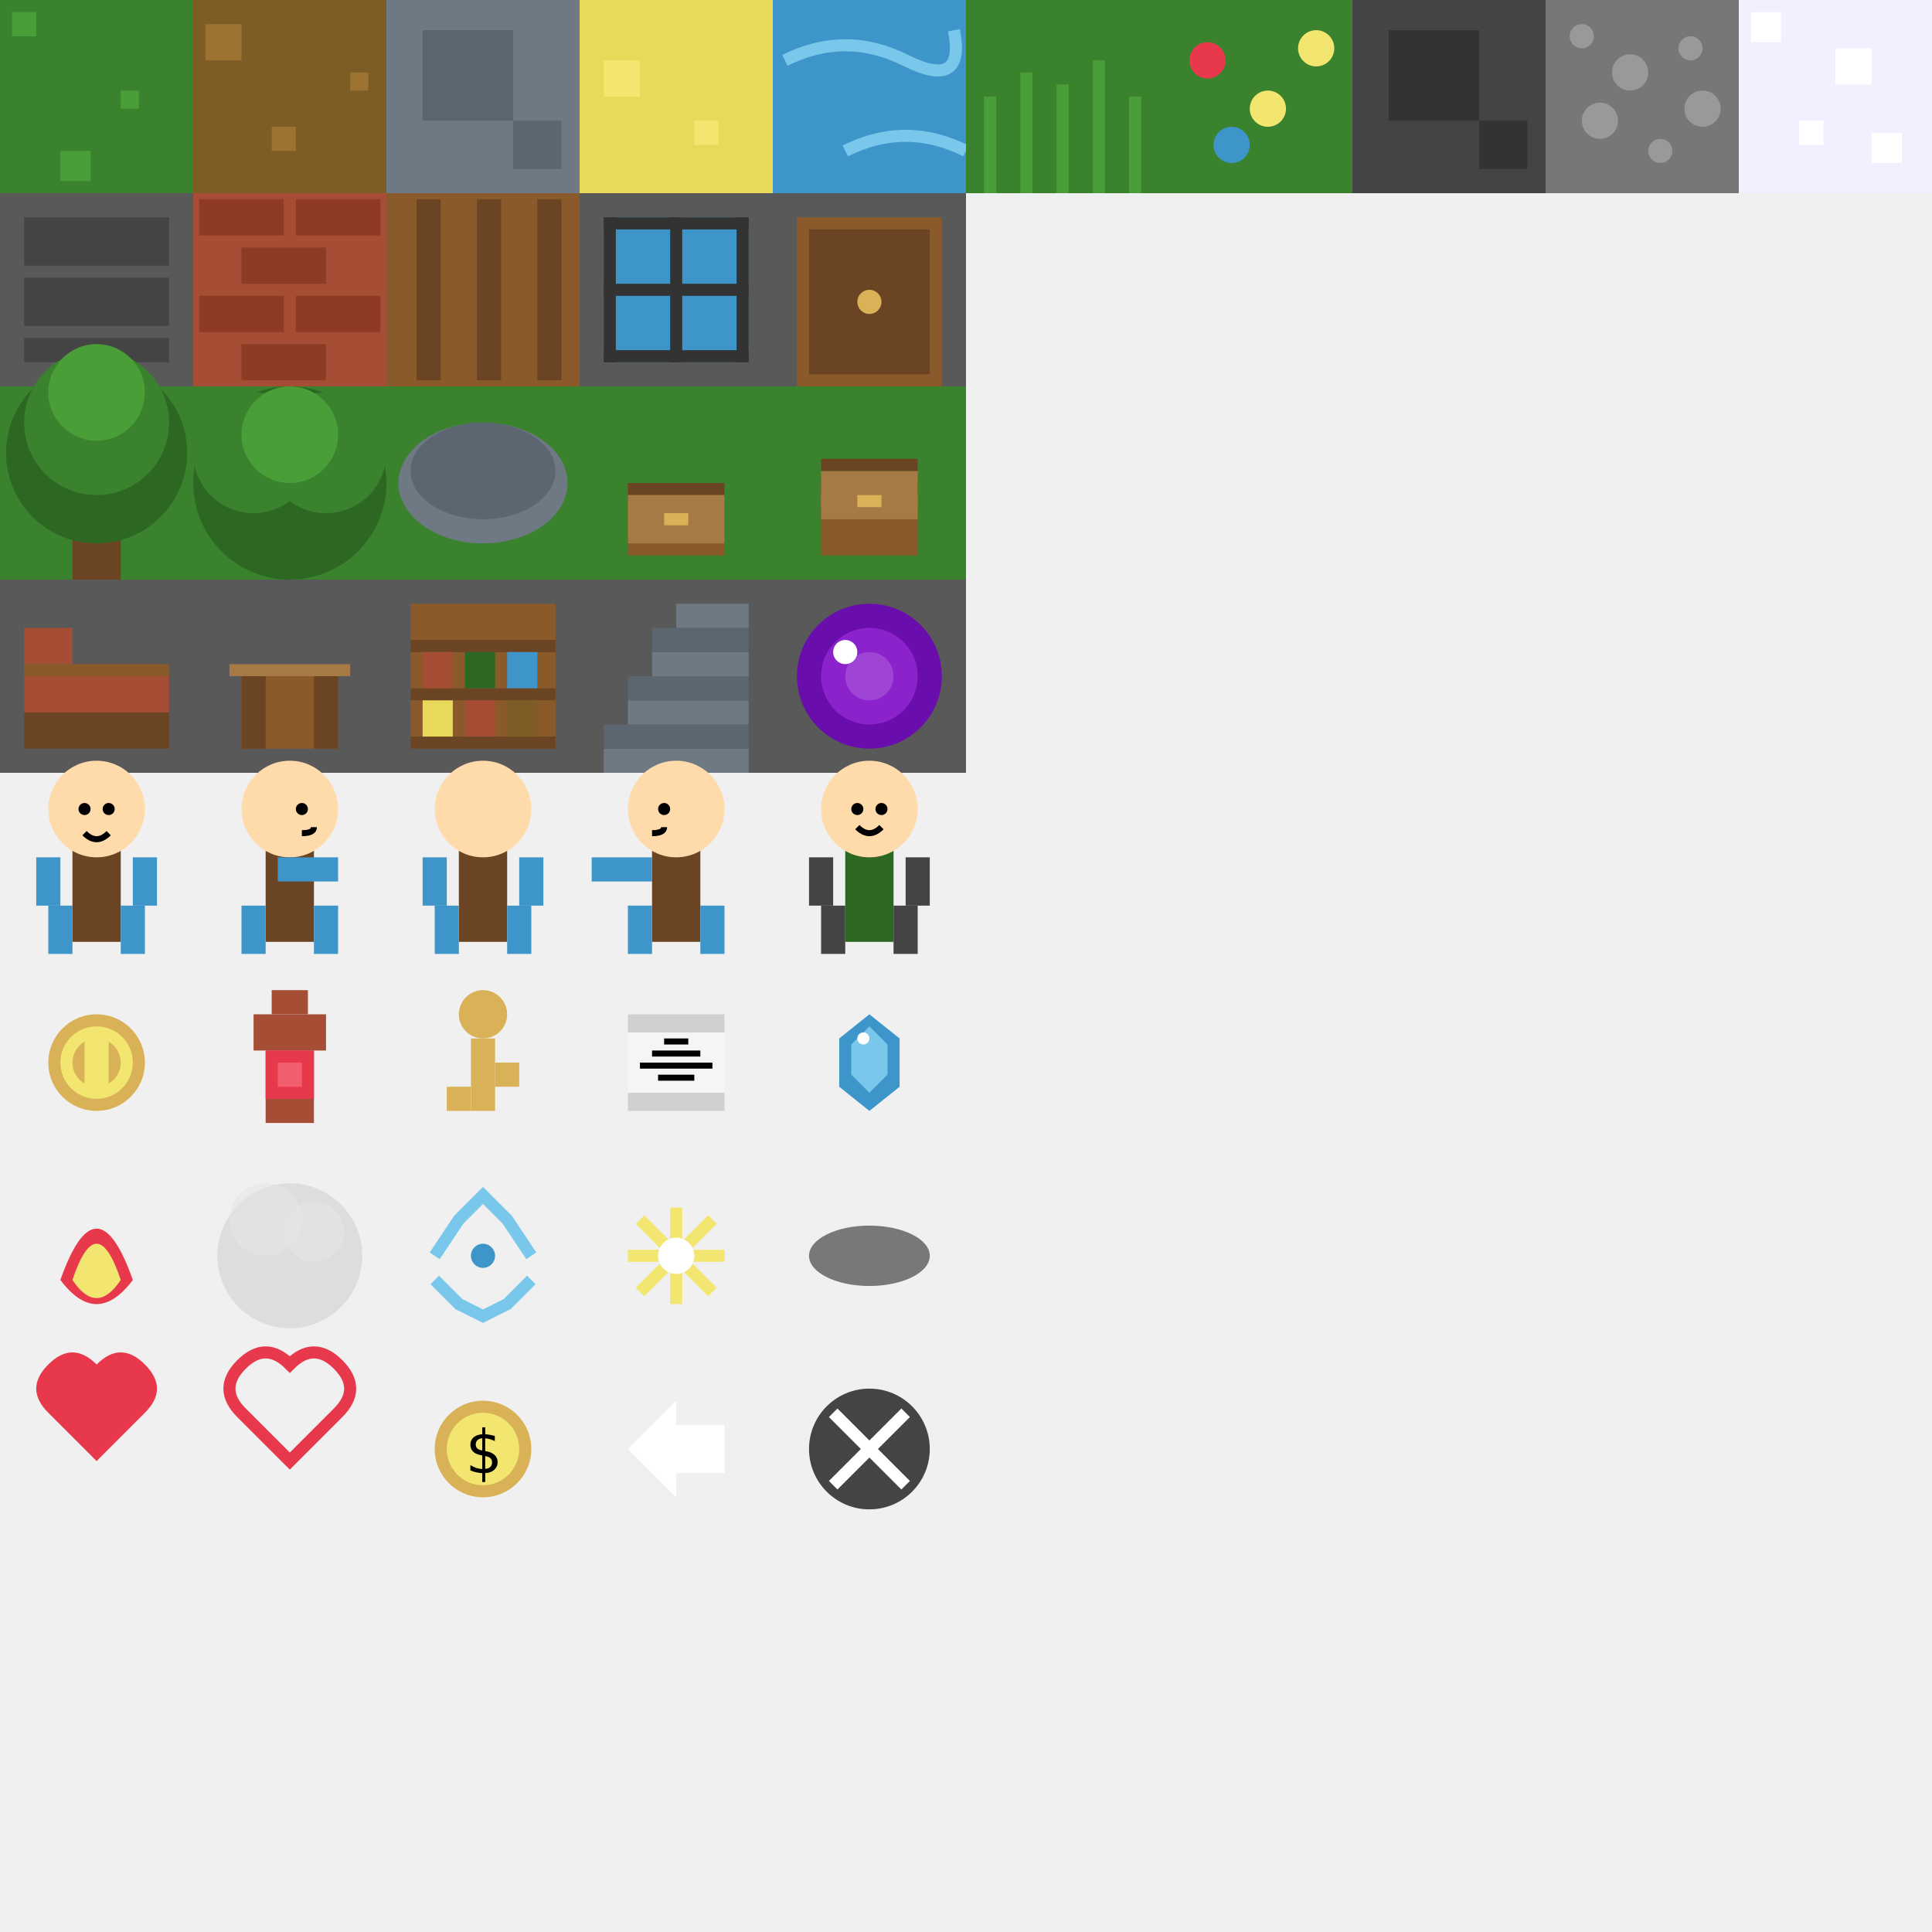
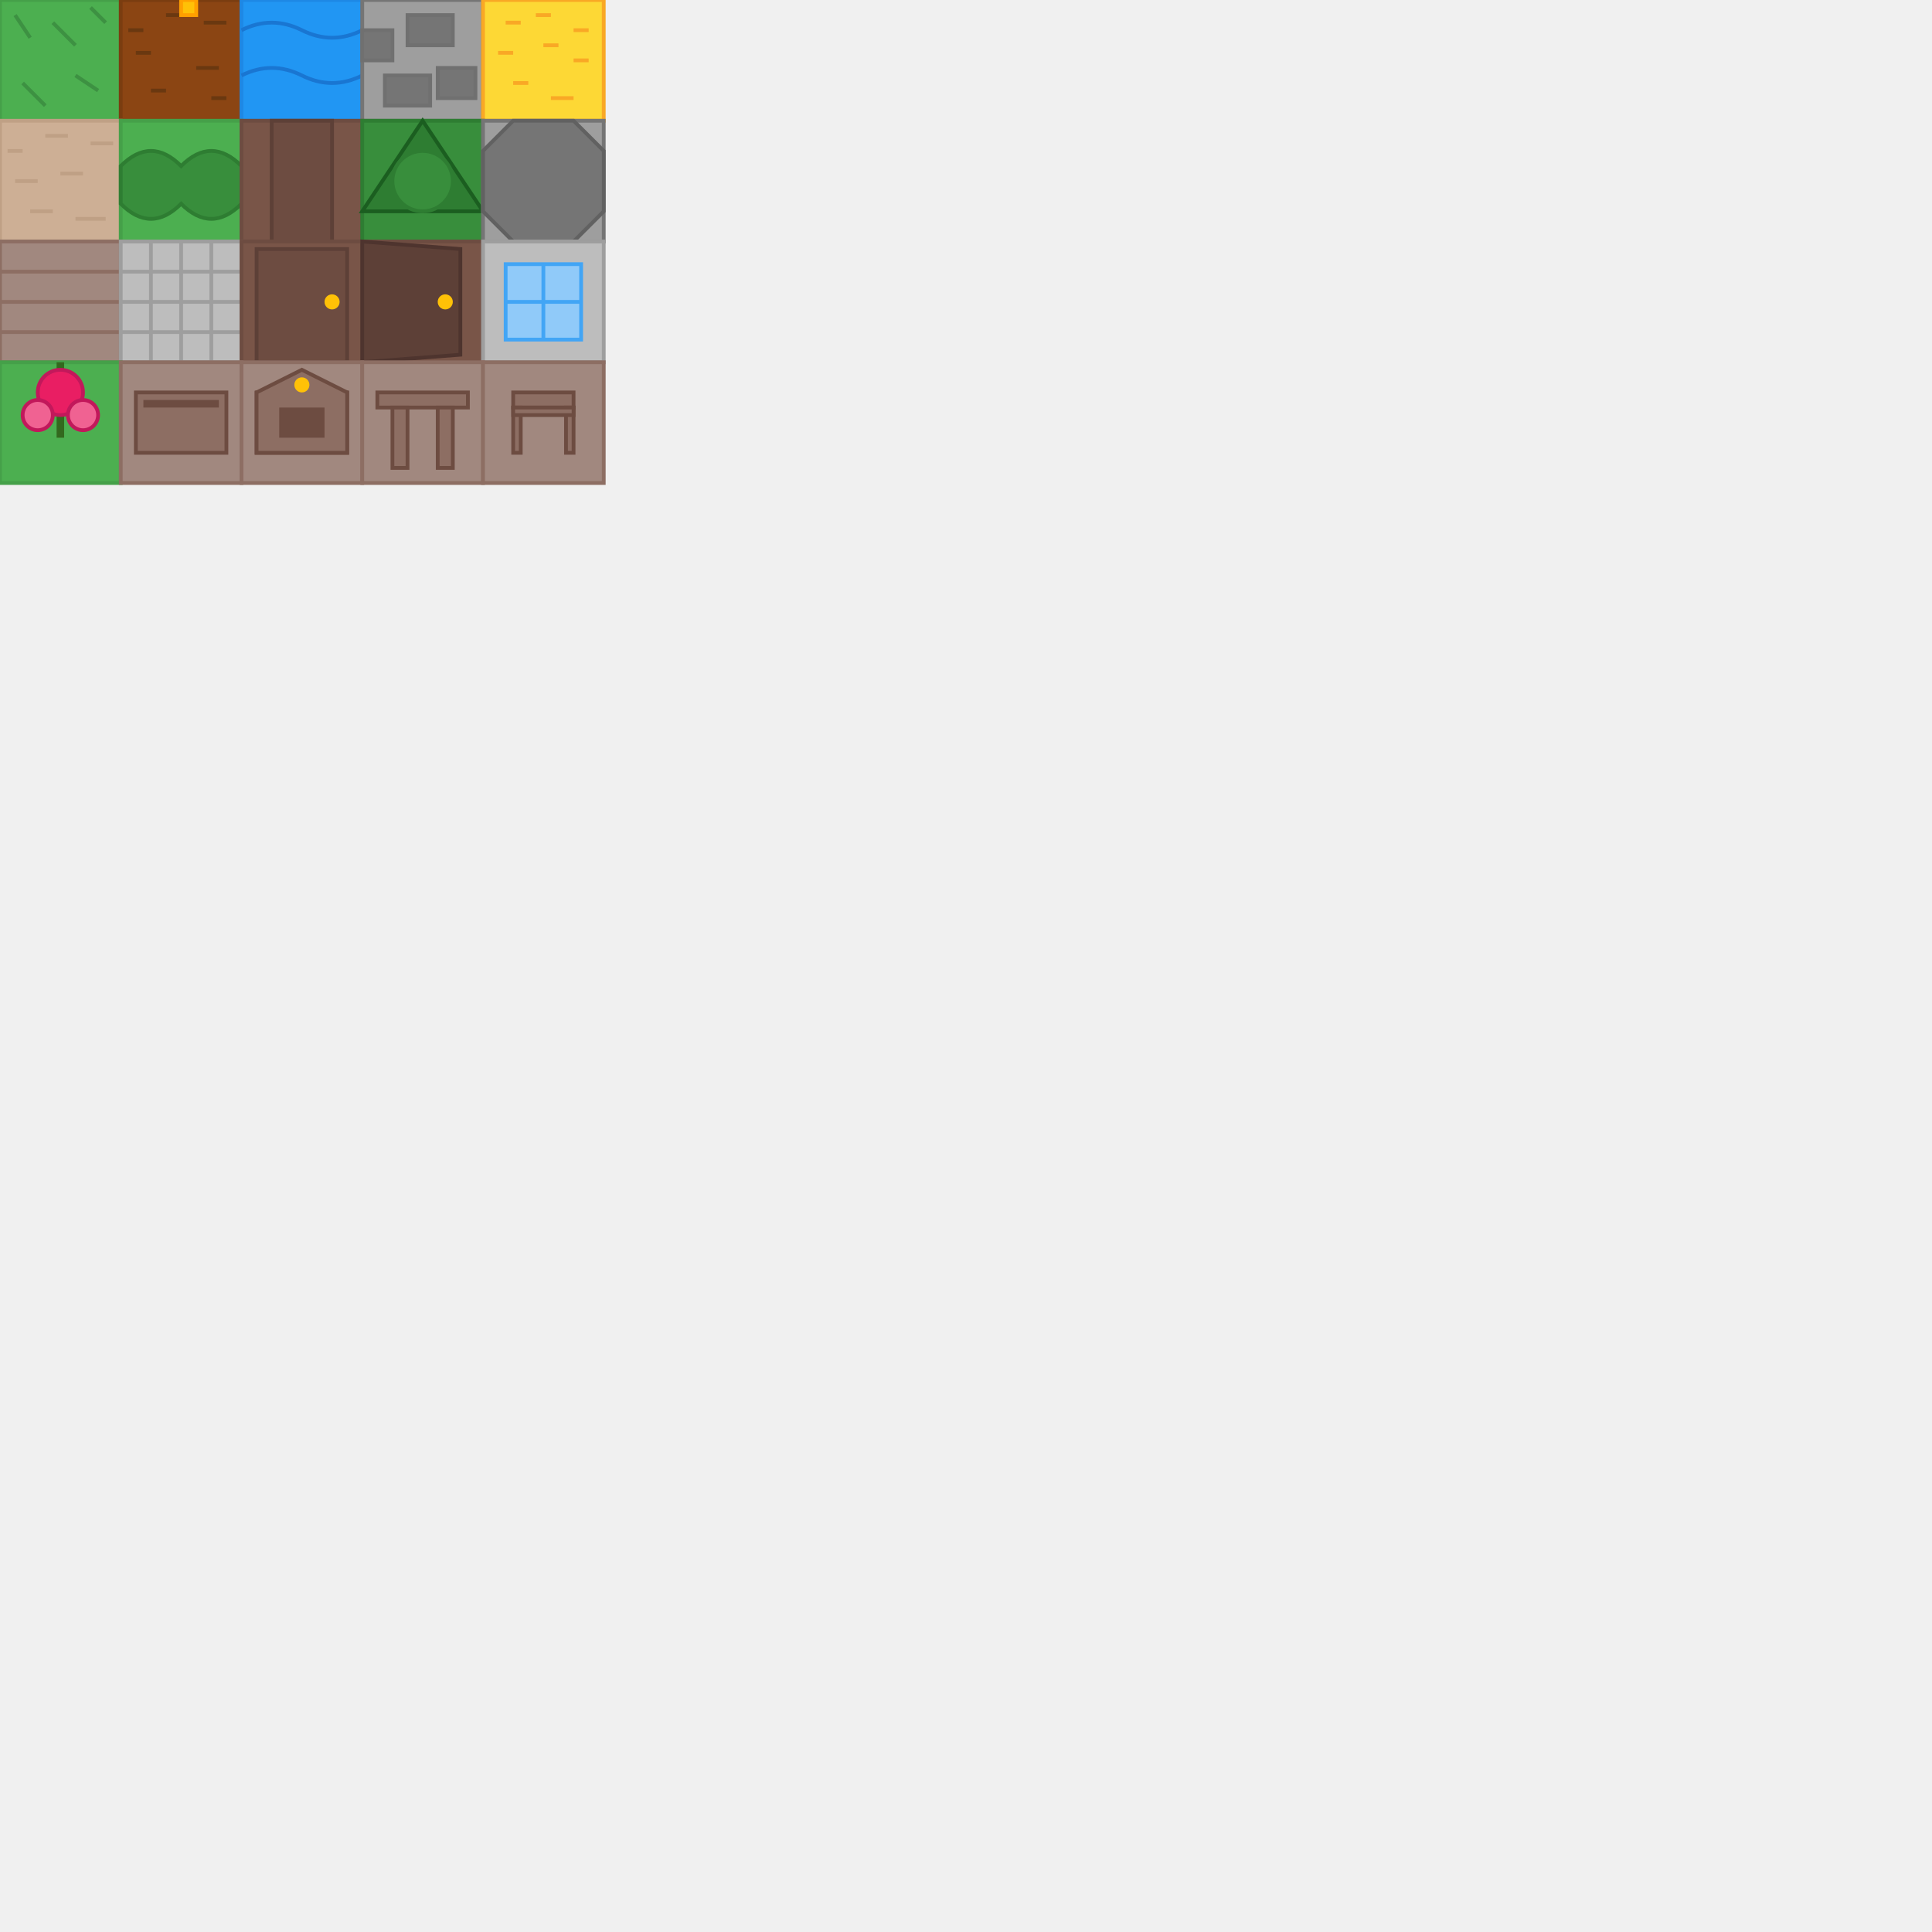
- <svg xmlns="http://www.w3.org/2000/svg" width="320" height="320" viewBox="0 0 320 320" fill="none">
-   <rect x="0" y="0" width="32" height="32" fill="#3a822e" />
-   <rect x="2" y="2" width="4" height="4" fill="#4a9e37" />
-   <rect x="20" y="15" width="3" height="3" fill="#4a9e37" />
-   <rect x="10" y="25" width="5" height="5" fill="#4a9e37" />
-   <rect x="32" y="0" width="32" height="32" fill="#7d5c25" />
-   <rect x="34" y="4" width="6" height="6" fill="#9c7331" />
-   <rect x="45" y="21" width="4" height="4" fill="#9c7331" />
-   <rect x="58" y="12" width="3" height="3" fill="#9c7331" />
-   <rect x="64" y="0" width="32" height="32" fill="#6e7984" />
-   <rect x="70" y="5" width="15" height="15" fill="#5c6670" />
-   <rect x="85" y="20" width="8" height="8" fill="#5c6670" />
-   <rect x="96" y="0" width="32" height="32" fill="#e8d95a" />
-   <rect x="100" y="10" width="6" height="6" fill="#f3e670" />
-   <rect x="115" y="20" width="4" height="4" fill="#f3e670" />
-   <rect x="128" y="0" width="32" height="32" fill="#3e95c9" />
-   <path d="M130,10 Q140,5 150,10 Q160,15 158,5" stroke="#79c8eb" stroke-width="2" fill="none" />
-   <path d="M140,25 Q150,20 160,25" stroke="#79c8eb" stroke-width="2" fill="none" />
-   <rect x="0" y="32" width="32" height="32" fill="#595959" />
-   <rect x="4" y="36" width="24" height="8" fill="#444444" />
-   <rect x="4" y="46" width="24" height="8" fill="#444444" />
-   <rect x="4" y="56" width="24" height="4" fill="#444444" />
-   <rect x="32" y="32" width="32" height="32" fill="#a54d35" />
-   <rect x="33" y="33" width="14" height="6" fill="#8e3b26" />
-   <rect x="49" y="33" width="14" height="6" fill="#8e3b26" />
-   <rect x="40" y="41" width="14" height="6" fill="#8e3b26" />
-   <rect x="33" y="49" width="14" height="6" fill="#8e3b26" />
-   <rect x="49" y="49" width="14" height="6" fill="#8e3b26" />
-   <rect x="40" y="57" width="14" height="6" fill="#8e3b26" />
-   <rect x="64" y="32" width="32" height="32" fill="#8b5a2b" />
-   <rect x="69" y="33" width="4" height="30" fill="#6b4423" />
-   <rect x="79" y="33" width="4" height="30" fill="#6b4423" />
-   <rect x="89" y="33" width="4" height="30" fill="#6b4423" />
-   <rect x="96" y="32" width="32" height="32" fill="#595959" />
-   <rect x="100" y="36" width="24" height="24" fill="#3e95c9" />
-   <rect x="100" y="36" width="24" height="2" fill="#333333" />
-   <rect x="100" y="58" width="24" height="2" fill="#333333" />
-   <rect x="100" y="36" width="2" height="24" fill="#333333" />
-   <rect x="122" y="36" width="2" height="24" fill="#333333" />
-   <rect x="111" y="36" width="2" height="24" fill="#333333" />
-   <rect x="100" y="47" width="24" height="2" fill="#333333" />
-   <rect x="128" y="32" width="32" height="32" fill="#595959" />
-   <rect x="132" y="36" width="24" height="28" fill="#8b5a2b" />
-   <rect x="134" y="38" width="20" height="24" fill="#6b4423" />
-   <circle cx="144" cy="50" r="2" fill="#d9b258" />
-   <rect x="0" y="64" width="32" height="32" fill="#3a822e" />
-   <rect x="12" y="80" width="8" height="16" fill="#6b4423" />
-   <circle cx="16" cy="75" r="15" fill="#2d6823" />
-   <circle cx="16" cy="70" r="12" fill="#3a822e" />
-   <circle cx="16" cy="65" r="8" fill="#4a9e37" />
-   <rect x="32" y="64" width="32" height="32" fill="#3a822e" />
-   <circle cx="48" cy="80" r="16" fill="#2d6823" />
-   <circle cx="42" cy="75" r="10" fill="#3a822e" />
-   <circle cx="54" cy="75" r="10" fill="#3a822e" />
-   <circle cx="48" cy="72" r="8" fill="#4a9e37" />
-   <rect x="64" y="64" width="32" height="32" fill="#3a822e" />
-   <ellipse cx="80" cy="80" rx="14" ry="10" fill="#6e7984" />
-   <ellipse cx="80" cy="78" rx="12" ry="8" fill="#5c6670" />
-   <rect x="96" y="64" width="32" height="32" fill="#3a822e" />
-   <rect x="104" y="80" width="16" height="12" fill="#8b5a2b" />
-   <rect x="104" y="80" width="16" height="2" fill="#6b4423" />
-   <rect x="104" y="82" width="16" height="8" fill="#a57a44" />
-   <rect x="110" y="85" width="4" height="2" fill="#d9b258" />
-   <rect x="128" y="64" width="32" height="32" fill="#3a822e" />
-   <rect x="136" y="80" width="16" height="12" fill="#8b5a2b" />
-   <rect x="136" y="80" width="16" height="2" fill="#6b4423" />
-   <rect x="136" y="82" width="16" height="4" fill="#a57a44" />
-   <rect x="136" y="78" width="16" height="6" fill="#a57a44" />
-   <rect x="136" y="76" width="16" height="2" fill="#6b4423" />
-   <rect x="142" y="82" width="4" height="2" fill="#d9b258" />
-   <rect x="0" y="96" width="32" height="32" fill="#595959" />
-   <rect x="4" y="112" width="24" height="12" fill="#6b4423" />
-   <rect x="4" y="110" width="24" height="2" fill="#8b5a2b" />
-   <rect x="4" y="112" width="24" height="6" fill="#a54d35" />
-   <rect x="4" y="104" width="8" height="6" fill="#a54d35" />
-   <rect x="32" y="96" width="32" height="32" fill="#595959" />
-   <rect x="40" y="112" width="16" height="12" fill="#8b5a2b" />
-   <rect x="38" y="110" width="20" height="2" fill="#a57a44" />
-   <rect x="40" y="112" width="4" height="12" fill="#6b4423" />
-   <rect x="52" y="112" width="4" height="12" fill="#6b4423" />
-   <rect x="64" y="96" width="32" height="32" fill="#595959" />
-   <rect x="68" y="100" width="24" height="24" fill="#8b5a2b" />
-   <rect x="68" y="106" width="24" height="2" fill="#6b4423" />
-   <rect x="68" y="114" width="24" height="2" fill="#6b4423" />
-   <rect x="68" y="122" width="24" height="2" fill="#6b4423" />
-   <rect x="70" y="108" width="5" height="6" fill="#a54d35" />
-   <rect x="77" y="108" width="5" height="6" fill="#2d6823" />
-   <rect x="84" y="108" width="5" height="6" fill="#3e95c9" />
-   <rect x="70" y="116" width="5" height="6" fill="#e8d95a" />
-   <rect x="77" y="116" width="5" height="6" fill="#a54d35" />
-   <rect x="84" y="116" width="5" height="6" fill="#7d5c25" />
-   <rect x="96" y="96" width="32" height="32" fill="#595959" />
-   <rect x="100" y="124" width="24" height="4" fill="#6e7984" />
-   <rect x="100" y="120" width="24" height="4" fill="#5c6670" />
-   <rect x="104" y="116" width="20" height="4" fill="#6e7984" />
-   <rect x="104" y="112" width="20" height="4" fill="#5c6670" />
-   <rect x="108" y="108" width="16" height="4" fill="#6e7984" />
-   <rect x="108" y="104" width="16" height="4" fill="#5c6670" />
-   <rect x="112" y="100" width="12" height="4" fill="#6e7984" />
-   <rect x="128" y="96" width="32" height="32" fill="#595959" />
-   <circle cx="144" cy="112" r="12" fill="#6a0dad" />
-   <circle cx="144" cy="112" r="8" fill="#8b22cc" />
-   <circle cx="144" cy="112" r="4" fill="#9f45d6" />
-   <circle cx="140" cy="108" r="2" fill="#ffffff" />
-   <rect x="0" y="128" width="32" height="32" fill="none" />
-   <rect x="12" y="140" width="8" height="16" fill="#6b4423" />
-   <circle cx="16" cy="134" r="8" fill="#ffdbac" />
-   <rect x="8" y="150" width="4" height="8" fill="#3e95c9" />
-   <rect x="20" y="150" width="4" height="8" fill="#3e95c9" />
-   <rect x="6" y="142" width="4" height="8" fill="#3e95c9" />
-   <rect x="22" y="142" width="4" height="8" fill="#3e95c9" />
-   <ellipse cx="14" cy="134" rx="1" ry="1" fill="#000000" />
-   <ellipse cx="18" cy="134" rx="1" ry="1" fill="#000000" />
-   <path d="M14,138 Q16,140 18,138" stroke="#000000" stroke-width="1" fill="none" />
-   <rect x="32" y="128" width="32" height="32" fill="none" />
-   <rect x="44" y="140" width="8" height="16" fill="#6b4423" />
-   <circle cx="48" cy="134" r="8" fill="#ffdbac" />
-   <rect x="40" y="150" width="4" height="8" fill="#3e95c9" />
-   <rect x="52" y="150" width="4" height="8" fill="#3e95c9" />
-   <rect x="46" y="142" width="10" height="4" fill="#3e95c9" />
-   <ellipse cx="50" cy="134" rx="1" ry="1" fill="#000000" />
-   <path d="M50,138 Q52,138 52,137" stroke="#000000" stroke-width="1" fill="none" />
-   <rect x="64" y="128" width="32" height="32" fill="none" />
-   <rect x="76" y="140" width="8" height="16" fill="#6b4423" />
-   <circle cx="80" cy="134" r="8" fill="#ffdbac" />
-   <rect x="72" y="150" width="4" height="8" fill="#3e95c9" />
-   <rect x="84" y="150" width="4" height="8" fill="#3e95c9" />
-   <rect x="70" y="142" width="4" height="8" fill="#3e95c9" />
-   <rect x="86" y="142" width="4" height="8" fill="#3e95c9" />
-   <rect x="96" y="128" width="32" height="32" fill="none" />
-   <rect x="108" y="140" width="8" height="16" fill="#6b4423" />
-   <circle cx="112" cy="134" r="8" fill="#ffdbac" />
-   <rect x="104" y="150" width="4" height="8" fill="#3e95c9" />
-   <rect x="116" y="150" width="4" height="8" fill="#3e95c9" />
-   <rect x="98" y="142" width="10" height="4" fill="#3e95c9" />
-   <ellipse cx="110" cy="134" rx="1" ry="1" fill="#000000" />
-   <path d="M108,138 Q110,138 110,137" stroke="#000000" stroke-width="1" fill="none" />
-   <rect x="128" y="128" width="32" height="32" fill="none" />
-   <rect x="140" y="140" width="8" height="16" fill="#2d6823" />
-   <circle cx="144" cy="134" r="8" fill="#ffdbac" />
-   <rect x="136" y="150" width="4" height="8" fill="#444444" />
-   <rect x="148" y="150" width="4" height="8" fill="#444444" />
-   <rect x="134" y="142" width="4" height="8" fill="#444444" />
-   <rect x="150" y="142" width="4" height="8" fill="#444444" />
-   <ellipse cx="142" cy="134" rx="1" ry="1" fill="#000000" />
-   <ellipse cx="146" cy="134" rx="1" ry="1" fill="#000000" />
-   <path d="M142,137 Q144,139 146,137" stroke="#000000" stroke-width="1" fill="none" />
-   <rect x="0" y="160" width="32" height="32" fill="none" />
-   <circle cx="16" cy="176" r="8" fill="#d9b258" />
-   <circle cx="16" cy="176" r="6" fill="#f3e670" />
-   <circle cx="16" cy="176" r="4" fill="#d9b258" />
-   <path d="M14,172 L18,172 L18,180 L14,180 Z" fill="#f3e670" />
-   <rect x="32" y="160" width="32" height="32" fill="none" />
-   <rect x="44" y="174" width="8" height="12" fill="#a54d35" />
-   <rect x="42" y="168" width="12" height="6" fill="#a54d35" />
-   <rect x="45" y="164" width="6" height="4" fill="#a54d35" />
-   <rect x="44" y="174" width="8" height="8" fill="#e8394c" />
-   <rect x="46" y="176" width="4" height="4" fill="#f25e6d" />
-   <rect x="64" y="160" width="32" height="32" fill="none" />
-   <circle cx="80" cy="168" r="4" fill="#d9b258" />
-   <rect x="78" y="172" width="4" height="12" fill="#d9b258" />
-   <rect x="82" y="176" width="4" height="4" fill="#d9b258" />
-   <rect x="74" y="180" width="4" height="4" fill="#d9b258" />
-   <rect x="96" y="160" width="32" height="32" fill="none" />
-   <rect x="104" y="168" width="16" height="16" fill="#f5f5f5" />
-   <rect x="104" y="168" width="16" height="3" fill="#d0d0d0" />
-   <rect x="104" y="181" width="16" height="3" fill="#d0d0d0" />
-   <rect x="110" y="172" width="4" height="1" fill="#000000" />
-   <rect x="108" y="174" width="8" height="1" fill="#000000" />
-   <rect x="106" y="176" width="12" height="1" fill="#000000" />
-   <rect x="109" y="178" width="6" height="1" fill="#000000" />
-   <rect x="128" y="160" width="32" height="32" fill="none" />
-   <polygon points="144,168 139,172 139,180 144,184 149,180 149,172" fill="#3e95c9" />
-   <polygon points="144,170 141,173 141,178 144,181 147,178 147,173" fill="#79c8eb" />
-   <circle cx="143" cy="172" r="1" fill="#ffffff" />
-   <rect x="0" y="192" width="32" height="32" fill="none" />
-   <path d="M10,212 Q16,195 22,212 Q16,220 10,212 Z" fill="#e8394c" />
-   <path d="M12,212 Q16,200 20,212 Q16,218 12,212 Z" fill="#f3e670" />
-   <rect x="32" y="192" width="32" height="32" fill="none" />
-   <circle cx="48" cy="208" r="12" fill="#d0d0d0" fill-opacity="0.6" />
-   <circle cx="44" cy="202" r="6" fill="#e6e6e6" fill-opacity="0.6" />
-   <circle cx="52" cy="204" r="5" fill="#e6e6e6" fill-opacity="0.6" />
-   <rect x="64" y="192" width="32" height="32" fill="none" />
-   <path d="M72,208 L76,202 L80,198 L84,202 L88,208" stroke="#79c8eb" stroke-width="2" fill="none" />
-   <path d="M72,212 L76,216 L80,218 L84,216 L88,212" stroke="#79c8eb" stroke-width="2" fill="none" />
-   <circle cx="80" cy="208" r="2" fill="#3e95c9" />
-   <rect x="96" y="192" width="32" height="32" fill="none" />
-   <path d="M112,200 L112,216" stroke="#f3e670" stroke-width="2" />
-   <path d="M104,208 L120,208" stroke="#f3e670" stroke-width="2" />
-   <path d="M106,202 L118,214" stroke="#f3e670" stroke-width="2" />
-   <path d="M106,214 L118,202" stroke="#f3e670" stroke-width="2" />
-   <circle cx="112" cy="208" r="3" fill="#ffffff" />
-   <rect x="128" y="192" width="32" height="32" fill="none" />
-   <ellipse cx="144" cy="208" rx="10" ry="5" fill="rgba(0,0,0,0.5)" />
-   <rect x="0" y="224" width="32" height="32" fill="none" />
-   <path d="M16,242 L8,234 Q4,230 8,226 Q12,222 16,226 Q20,222 24,226 Q28,230 24,234 Z" fill="#e8394c" />
-   <rect x="32" y="224" width="32" height="32" fill="none" />
-   <path d="M48,242 L40,234 Q36,230 40,226 Q44,222 48,226 Q52,222 56,226 Q60,230 56,234 Z" fill="none" stroke="#e8394c" stroke-width="2" />
-   <rect x="64" y="224" width="32" height="32" fill="none" />
-   <circle cx="80" cy="240" r="8" fill="#d9b258" />
-   <circle cx="80" cy="240" r="6" fill="#f3e670" />
-   <text x="80" y="244" font-family="monospace" font-size="10" fill="#000000" text-anchor="middle">$</text>
-   <rect x="96" y="224" width="32" height="32" fill="none" />
-   <polygon points="112,232 104,240 112,248 112,244 120,244 120,236 112,236" fill="#ffffff" />
-   <rect x="128" y="224" width="32" height="32" fill="none" />
-   <circle cx="144" cy="240" r="10" fill="#444444" />
-   <path d="M138,234 L150,246" stroke="#ffffff" stroke-width="2" />
-   <path d="M150,234 L138,246" stroke="#ffffff" stroke-width="2" />
-   <rect x="160" y="0" width="32" height="32" fill="#3a822e" />
-   <path d="M164,16 L164,32" stroke="#4a9e37" stroke-width="2" />
-   <path d="M170,12 L170,32" stroke="#4a9e37" stroke-width="2" />
-   <path d="M176,14 L176,32" stroke="#4a9e37" stroke-width="2" />
-   <path d="M182,10 L182,32" stroke="#4a9e37" stroke-width="2" />
-   <path d="M188,16 L188,32" stroke="#4a9e37" stroke-width="2" />
-   <rect x="192" y="0" width="32" height="32" fill="#3a822e" />
-   <circle cx="200" cy="10" r="3" fill="#e8394c" />
-   <circle cx="210" cy="18" r="3" fill="#f3e670" />
-   <circle cx="204" cy="24" r="3" fill="#3e95c9" />
-   <circle cx="218" cy="8" r="3" fill="#f3e670" />
-   <rect x="224" y="0" width="32" height="32" fill="#444444" />
-   <rect x="230" y="5" width="15" height="15" fill="#333333" />
-   <rect x="245" y="20" width="8" height="8" fill="#333333" />
-   <rect x="256" y="0" width="32" height="32" fill="#777777" />
-   <circle cx="262" cy="6" r="2" fill="#999999" />
-   <circle cx="270" cy="12" r="3" fill="#999999" />
-   <circle cx="280" cy="8" r="2" fill="#999999" />
-   <circle cx="265" cy="20" r="3" fill="#999999" />
-   <circle cx="275" cy="25" r="2" fill="#999999" />
-   <circle cx="282" cy="18" r="3" fill="#999999" />
-   <rect x="288" y="0" width="32" height="32" fill="#f0f0ff" />
-   <rect x="290" y="2" width="5" height="5" fill="#ffffff" />
-   <rect x="304" y="8" width="6" height="6" fill="#ffffff" />
-   <rect x="298" y="20" width="4" height="4" fill="#ffffff" />
-   <rect x="310" y="22" width="5" height="5" fill="#ffffff" />
+ <svg xmlns="http://www.w3.org/2000/svg" width="256" height="256" version="1.1" viewBox="0 0 256 256">
+   <rect x="0" y="0" width="16" height="16" fill="#4CAF50" />
+   <path d="M0,0 L16,0 L16,16 L0,16 Z" fill="none" stroke="#45A049" stroke-width="0.5" />
+   <path d="M2,2 L4,5 M7,3 L10,6 M12,1 L14,3 M3,11 L6,14 M10,10 L13,12" stroke="#3D9142" stroke-width="0.5" />
+   <rect x="16" y="0" width="16" height="16" fill="#8B4513" />
+   <path d="M16,0 L32,0 L32,16 L16,16 Z" fill="none" stroke="#7A3D10" stroke-width="0.5" />
+   <path d="M17,4 L19,4 M22,2 L24,2 M27,3 L30,3 M18,7 L20,7 M26,9 L29,9 M20,12 L22,12 M28,13 L30,13" stroke="#6A3810" stroke-width="0.5" />
+   <rect x="32" y="0" width="16" height="16" fill="#2196F3" />
+   <path d="M32,0 L48,0 L48,16 L32,16 Z" fill="none" stroke="#1E88E5" stroke-width="0.5" />
+   <path d="M32,4 Q36,2 40,4 Q44,6 48,4 M32,10 Q36,8 40,10 Q44,12 48,10" stroke="#1976D2" stroke-width="0.5" fill="none" />
+   <rect x="48" y="0" width="16" height="16" fill="#9E9E9E" />
+   <path d="M48,0 L64,0 L64,16 L48,16 Z" fill="none" stroke="#757575" stroke-width="0.5" />
+   <path d="M48,4 L52,4 L52,8 L48,8 Z M54,2 L60,2 L60,6 L54,6 Z M51,10 L57,10 L57,14 L51,14 Z M58,9 L63,9 L63,13 L58,13 Z" fill="#757575" stroke="#707070" stroke-width="0.5" />
+   <rect x="64" y="0" width="16" height="16" fill="#FDD835" />
+   <path d="M64,0 L80,0 L80,16 L64,16 Z" fill="none" stroke="#F9A825" stroke-width="0.5" />
+   <path d="M67,3 L69,3 M71,2 L73,2 M76,4 L78,4 M66,7 L68,7 M72,6 L74,6 M76,8 L78,8 M68,11 L70,11 M73,13 L76,13" stroke="#F9A825" stroke-width="0.5" />
+   <rect x="0" y="16" width="16" height="16" fill="#CDAF95" />
+   <path d="M0,16 L16,16 L16,32 L0,32 Z" fill="none" stroke="#BFA085" stroke-width="0.5" />
+   <path d="M1,20 L3,20 M6,18 L9,18 M12,19 L15,19 M2,24 L5,24 M8,23 L11,23 M4,28 L7,28 M10,29 L14,29" stroke="#BFA085" stroke-width="0.5" />
+   <rect x="16" y="16" width="16" height="16" fill="#4CAF50" />
+   <path d="M16,16 L32,16 L32,32 L16,32 Z" fill="none" stroke="#45A049" stroke-width="0.5" />
+   <path d="M16,22 Q20,18 24,22 Q28,18 32,22 L32,27 Q28,31 24,27 Q20,31 16,27 Z" fill="#388E3C" stroke="#2E7D32" stroke-width="0.5" />
+   <rect x="32" y="16" width="16" height="16" fill="#795548" />
+   <path d="M32,16 L48,16 L48,32 L32,32 Z" fill="none" stroke="#6D4C41" stroke-width="0.5" />
+   <rect x="36" y="16" width="8" height="16" fill="#6D4C41" stroke="#5D4037" stroke-width="0.5" />
+   <rect x="48" y="16" width="16" height="16" fill="#388E3C" />
+   <path d="M48,16 L64,16 L64,32 L48,32 Z" fill="none" stroke="#2E7D32" stroke-width="0.5" />
+   <path d="M48,28 L56,16 L64,28 Z" fill="#2E7D32" stroke="#1B5E20" stroke-width="0.5" />
+   <circle cx="56" cy="24" r="4" fill="#388E3C" stroke="#2E7D32" stroke-width="0.5" />
+   <rect x="64" y="16" width="16" height="16" fill="#9E9E9E" />
+   <path d="M64,16 L80,16 L80,32 L64,32 Z" fill="none" stroke="#757575" stroke-width="0.5" />
+   <path d="M68,16 L76,16 L80,20 L80,28 L76,32 L68,32 L64,28 L64,20 Z" fill="#757575" stroke="#616161" stroke-width="0.5" />
+   <rect x="0" y="32" width="16" height="16" fill="#A1887F" />
+   <path d="M0,32 L16,32 L16,48 L0,48 Z" fill="none" stroke="#8D6E63" stroke-width="0.5" />
+   <path d="M0,36 L16,36 M0,40 L16,40 M0,44 L16,44" stroke="#8D6E63" stroke-width="0.5" />
+   <rect x="16" y="32" width="16" height="16" fill="#BDBDBD" />
+   <path d="M16,32 L32,32 L32,48 L16,48 Z" fill="none" stroke="#9E9E9E" stroke-width="0.5" />
+   <path d="M16,36 L32,36 M16,40 L32,40 M16,44 L32,44 M20,32 L20,48 M24,32 L24,48 M28,32 L28,48" stroke="#9E9E9E" stroke-width="0.5" />
+   <rect x="32" y="32" width="16" height="16" fill="#795548" />
+   <path d="M32,32 L48,32 L48,48 L32,48 Z" fill="none" stroke="#6D4C41" stroke-width="0.5" />
+   <rect x="34" y="33" width="12" height="15" fill="#6D4C41" stroke="#5D4037" stroke-width="0.5" />
+   <circle cx="44" cy="40" r="1" fill="#FFC107" />
+   <rect x="48" y="32" width="16" height="16" fill="#795548" />
+   <path d="M48,32 L64,32 L64,48 L48,48 Z" fill="none" stroke="#6D4C41" stroke-width="0.5" />
+   <path d="M48,32 L61,33 L61,47 L48,48 Z" fill="#5D4037" stroke="#4E342E" stroke-width="0.5" />
+   <circle cx="59" cy="40" r="1" fill="#FFC107" />
+   <rect x="64" y="32" width="16" height="16" fill="#BDBDBD" />
+   <path d="M64,32 L80,32 L80,48 L64,48 Z" fill="none" stroke="#9E9E9E" stroke-width="0.5" />
+   <rect x="67" y="35" width="10" height="10" fill="#90CAF9" stroke="#42A5F5" stroke-width="0.5" />
+   <path d="M72,35 L72,45 M67,40 L77,40" stroke="#42A5F5" stroke-width="0.5" />
+   <rect x="0" y="48" width="16" height="16" fill="#4CAF50" />
+   <path d="M0,48 L16,48 L16,64 L0,64 Z" fill="none" stroke="#45A049" stroke-width="0.5" />
+   <path d="M8,48 L8,58" stroke="#33691E" stroke-width="1" />
+   <circle cx="8" cy="52" r="3" fill="#E91E63" stroke="#C2185B" stroke-width="0.5" />
+   <circle cx="11" cy="55" r="2" fill="#F06292" stroke="#C2185B" stroke-width="0.5" />
+   <circle cx="5" cy="55" r="2" fill="#F06292" stroke="#C2185B" stroke-width="0.5" />
+   <rect x="16" y="48" width="16" height="16" fill="#A1887F" />
+   <path d="M16,48 L32,48 L32,64 L16,64 Z" fill="none" stroke="#8D6E63" stroke-width="0.5" />
+   <rect x="18" y="52" width="12" height="8" fill="#8D6E63" stroke="#6D4C41" stroke-width="0.5" />
+   <rect x="19" y="53" width="10" height="1" fill="#6D4C41" />
+   <rect x="24" cy="54" width="2" height="2" fill="#FFC107" stroke="#FFA000" stroke-width="0.5" />
+   <rect x="32" y="48" width="16" height="16" fill="#A1887F" />
+   <path d="M32,48 L48,48 L48,64 L32,64 Z" fill="none" stroke="#8D6E63" stroke-width="0.5" />
+   <rect x="34" y="52" width="12" height="8" fill="#8D6E63" stroke="#6D4C41" stroke-width="0.5" />
+   <path d="M34,52 L34,60 L46,60 L46,52 L40,49 L34,52 Z" fill="#8D6E63" stroke="#6D4C41" stroke-width="0.5" />
+   <rect x="37" y="54" width="6" height="4" fill="#6D4C41" />
+   <circle cx="40" cy="51" r="1" fill="#FFC107" />
+   <rect x="48" y="48" width="16" height="16" fill="#A1887F" />
+   <path d="M48,48 L64,48 L64,64 L48,64 Z" fill="none" stroke="#8D6E63" stroke-width="0.5" />
+   <rect x="50" y="52" width="12" height="2" fill="#8D6E63" stroke="#6D4C41" stroke-width="0.5" />
+   <rect x="52" y="54" width="2" height="8" fill="#8D6E63" stroke="#6D4C41" stroke-width="0.5" />
+   <rect x="58" y="54" width="2" height="8" fill="#8D6E63" stroke="#6D4C41" stroke-width="0.5" />
+   <rect x="64" y="48" width="16" height="16" fill="#A1887F" />
+   <path d="M64,48 L80,48 L80,64 L64,64 Z" fill="none" stroke="#8D6E63" stroke-width="0.5" />
+   <rect x="68" y="52" width="8" height="2" fill="#8D6E63" stroke="#6D4C41" stroke-width="0.5" />
+   <rect x="68" y="54" width="1" height="6" fill="#8D6E63" stroke="#6D4C41" stroke-width="0.5" />
+   <rect x="75" y="54" width="1" height="6" fill="#8D6E63" stroke="#6D4C41" stroke-width="0.5" />
+   <rect x="68" y="54" width="8" height="1" fill="#8D6E63" stroke="#6D4C41" stroke-width="0.5" />
</svg>
